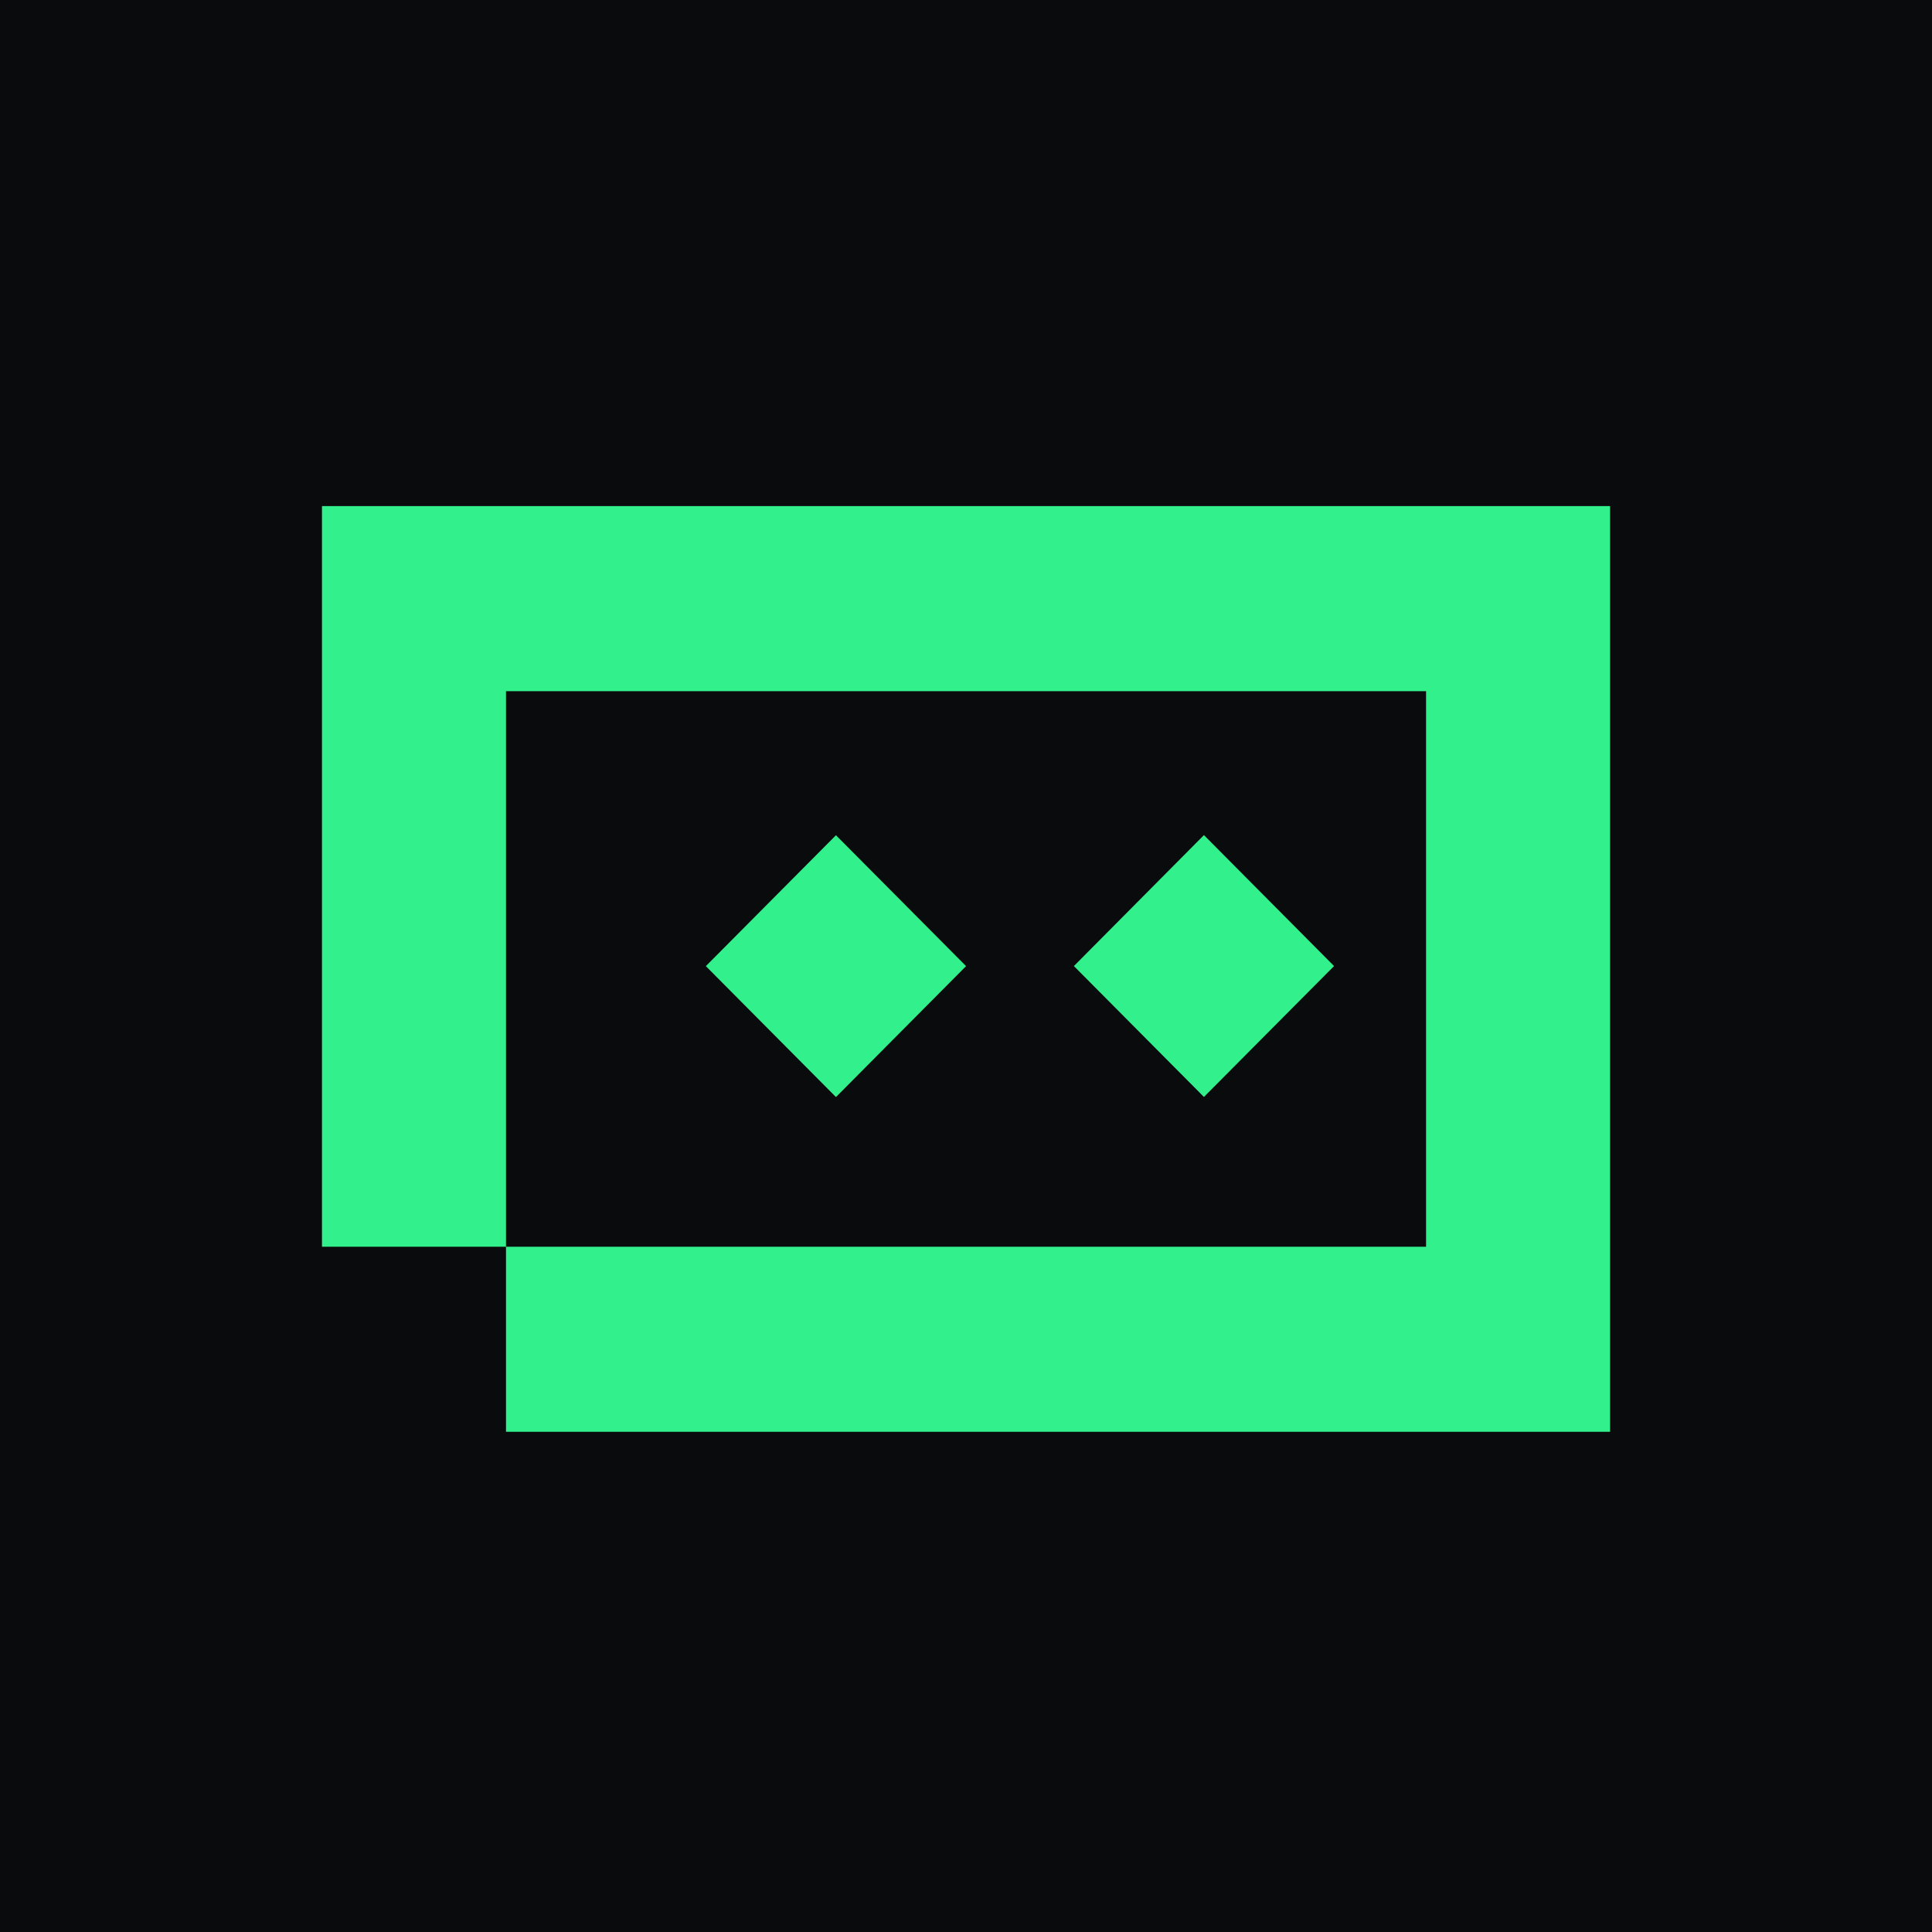
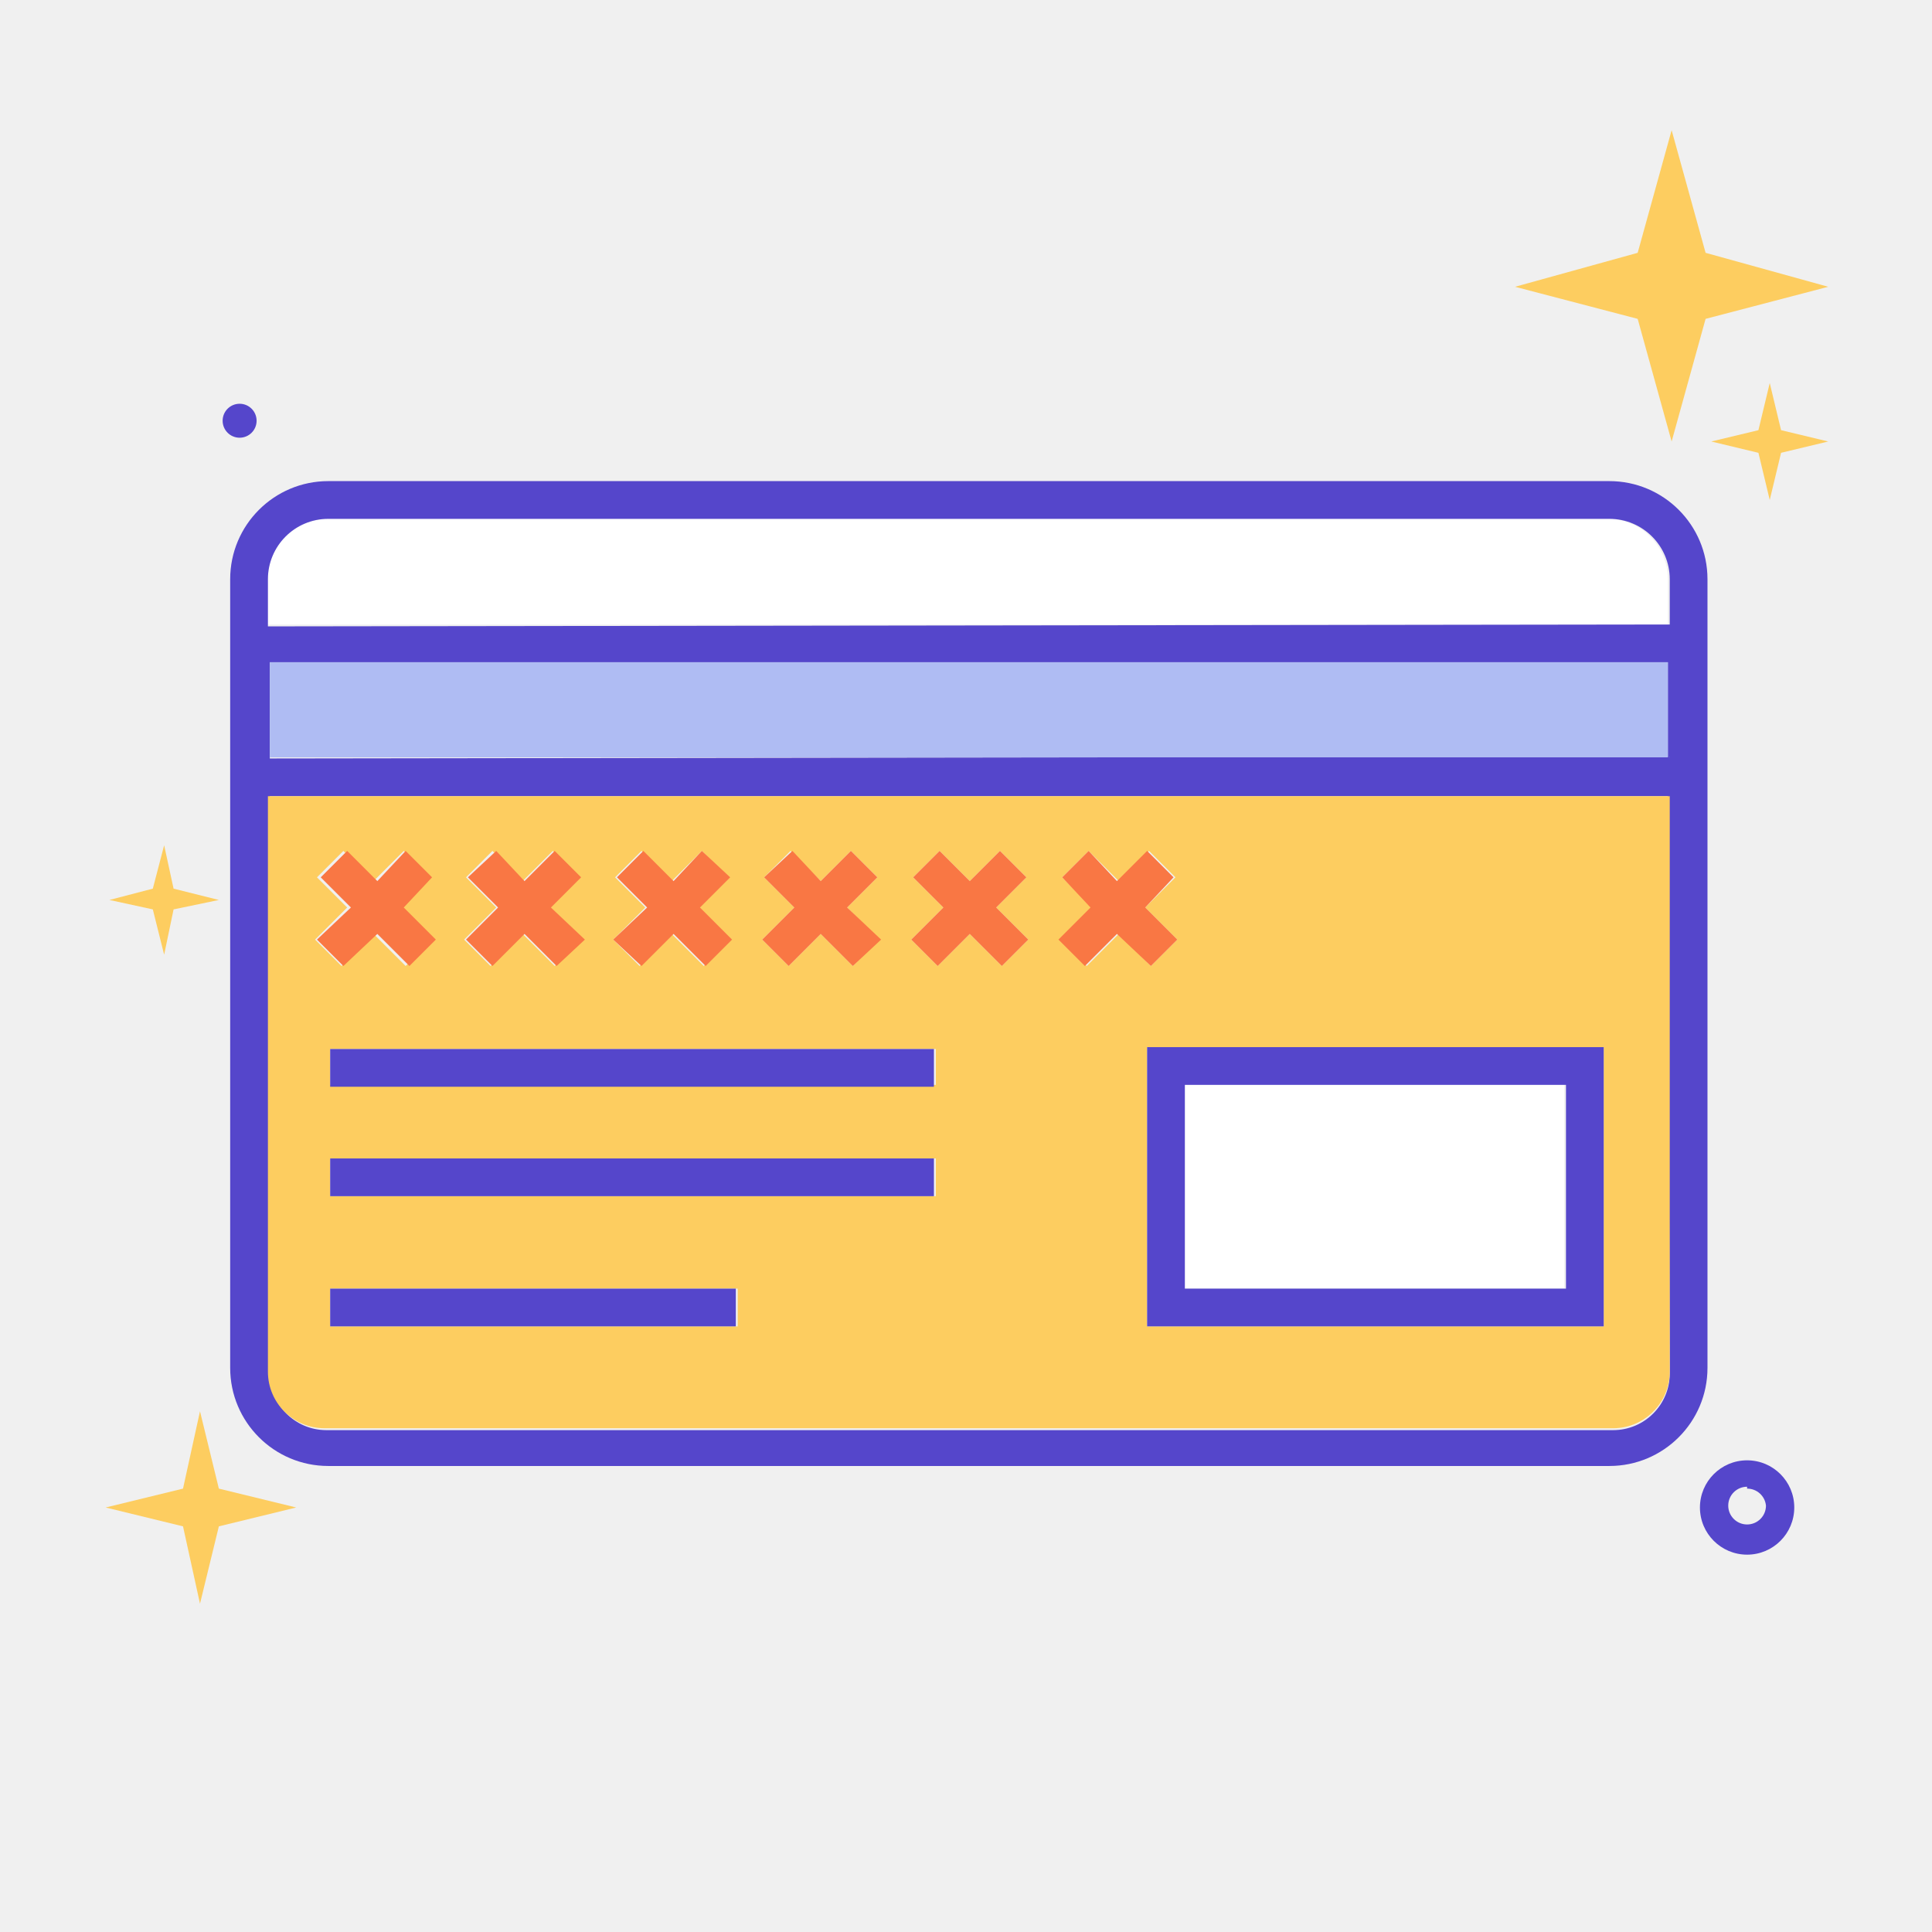
- <svg xmlns="http://www.w3.org/2000/svg" width="32" height="32" viewBox="0 0 32 32" fill="none">
-   <rect width="32" height="32" fill="#0A0B0D" />
-   <path d="M26.668 23.715H8.381V20.65H5.333V8.382H26.668V23.715ZM8.381 20.65H23.62V11.448H8.381V20.65ZM16.001 16.002L13.846 18.171L11.691 16.002L13.846 13.834L16.001 16.002ZM22.096 16.001L19.941 18.169L17.787 16.001L19.941 13.832L22.096 16.001Z" fill="#32F08C" />
+ <svg xmlns="http://www.w3.org/2000/svg" width="800px" height="800px" viewBox="0 0 1024 1024" class="icon" version="1.1">
+   <path d="M868 169l-65-17 65-18 18-65 18 65 65 18-65 17-18 65-18-65zM97 809l-41-10 41-10 9-41 10 41 41 10-41 10-10 41-9-41z" fill="#FDCD60" />
+   <path d="M932 240l-25-6 25-6 6-25 6 25 25 6-25 6-6 25-6-25zM81 482l-23-5 23-6 6-23 5 23 24 6-24 5-5 24-6-24z" fill="#FDCD60" />
+   <path d="M127 223m-9 0a9 9 0 1 0 18 0 9 9 0 1 0-18 0Z" fill="#5546CB" />
+   <path d="M926 824a25 25 0 1 1 25-25 25 25 0 0 1-25 25z m0-36a10 10 0 1 0 10 10 10 10 0 0 0-10-9z" fill="#5546CB" />
+   <path d="M853 275H174a32 32 0 0 0-32 32v24h742v-24a32 32 0 0 0-31-32z" fill="#FFFFFF" />
+   <path d="M853 255H174a52 52 0 0 0-52 52v418a52 52 0 0 0 52 52h679a52 52 0 0 0 52-52V307a52 52 0 0 0-52-52z m32 470v3a30 30 0 0 1-30 30H173a30 30 0 0 1-30-30V422h741zM143 402v-51h741v50z m-1-70v-25a32 32 0 0 1 32-32h679a32 32 0 0 1 32 32v24z" fill="#5546CB" />
+   <path d="M142 422v305a30 30 0 0 0 30 30h683a30 30 0 0 0 30-30V422H142z m249 281H175v-20h216z m105-69H175v-20h321z m0-59H175v-19h321z m354 128H608V555h242zM563 465l14-14 16 16 16-16 14 14-16 16 17 17-14 14-17-17-17 17-14-14 17-17z m-79 0l14-14 16 16 16-16 14 14-16 16 17 17-14 14-17-17-17 17-14-14 17-17z m-79 0l14-14 16 16 16-16 14 14-16 16 17 17-14 14-17-17-17 17-14-14 17-17z m-79 0l14-14 16 16 16-16 14 14-16 16 17 17-14 14-17-17-17 17-14-14 17-17z m-79 0l14-14 16 16 16-16 14 14-16 16 17 17-14 14-17-17-17 17-14-14 17-17z m-79 0l14-14 16 16 16-16 14 14-16 16 17 17-14 14-17-17-17 17-14-14 17-17z" fill="#FDCD60" />
+   <path d="M182 512l18-17 17 17 14-14-17-17 15-16-14-14-15 16-16-16-14 14 16 16-18 17 14 14zM261 512l17-17 17 17 15-14-18-17 16-16-14-14-16 16-15-16-15 14 16 16-17 17 14 14zM340 512l17-17 17 17 14-14-17-17 16-16-15-14-15 16-16-16-14 14 16 16-18 17 15 14zM418 512l17-17 17 17 15-14-18-17 16-16-14-14-16 16-15-16-15 14 16 16-17 17 14 14zM497 512l17-17 17 17 14-14-17-17 16-16-14-14-16 16-16-16-14 14 16 16-17 17 14 14zM575 512l17-17 18 17 14-14-17-17 15-16-14-14-16 16-15-16-14 14 15 16-17 17 14 14z" fill="#F97744" />
+   <path d="M175 556h320v20H175zM175 614h320v20H175zM175 683h215v20H175z" fill="#5546CB" />
+   <path d="M628 575h201v107.83H628z" fill="#FFFFFF" />
+   <path d="M608 703h242V555H608z m20-128h202v108H628z" fill="#5546CB" />
+   <path d="M143 351h741v50.41H143z" fill="#AFBCF3" />
</svg>
